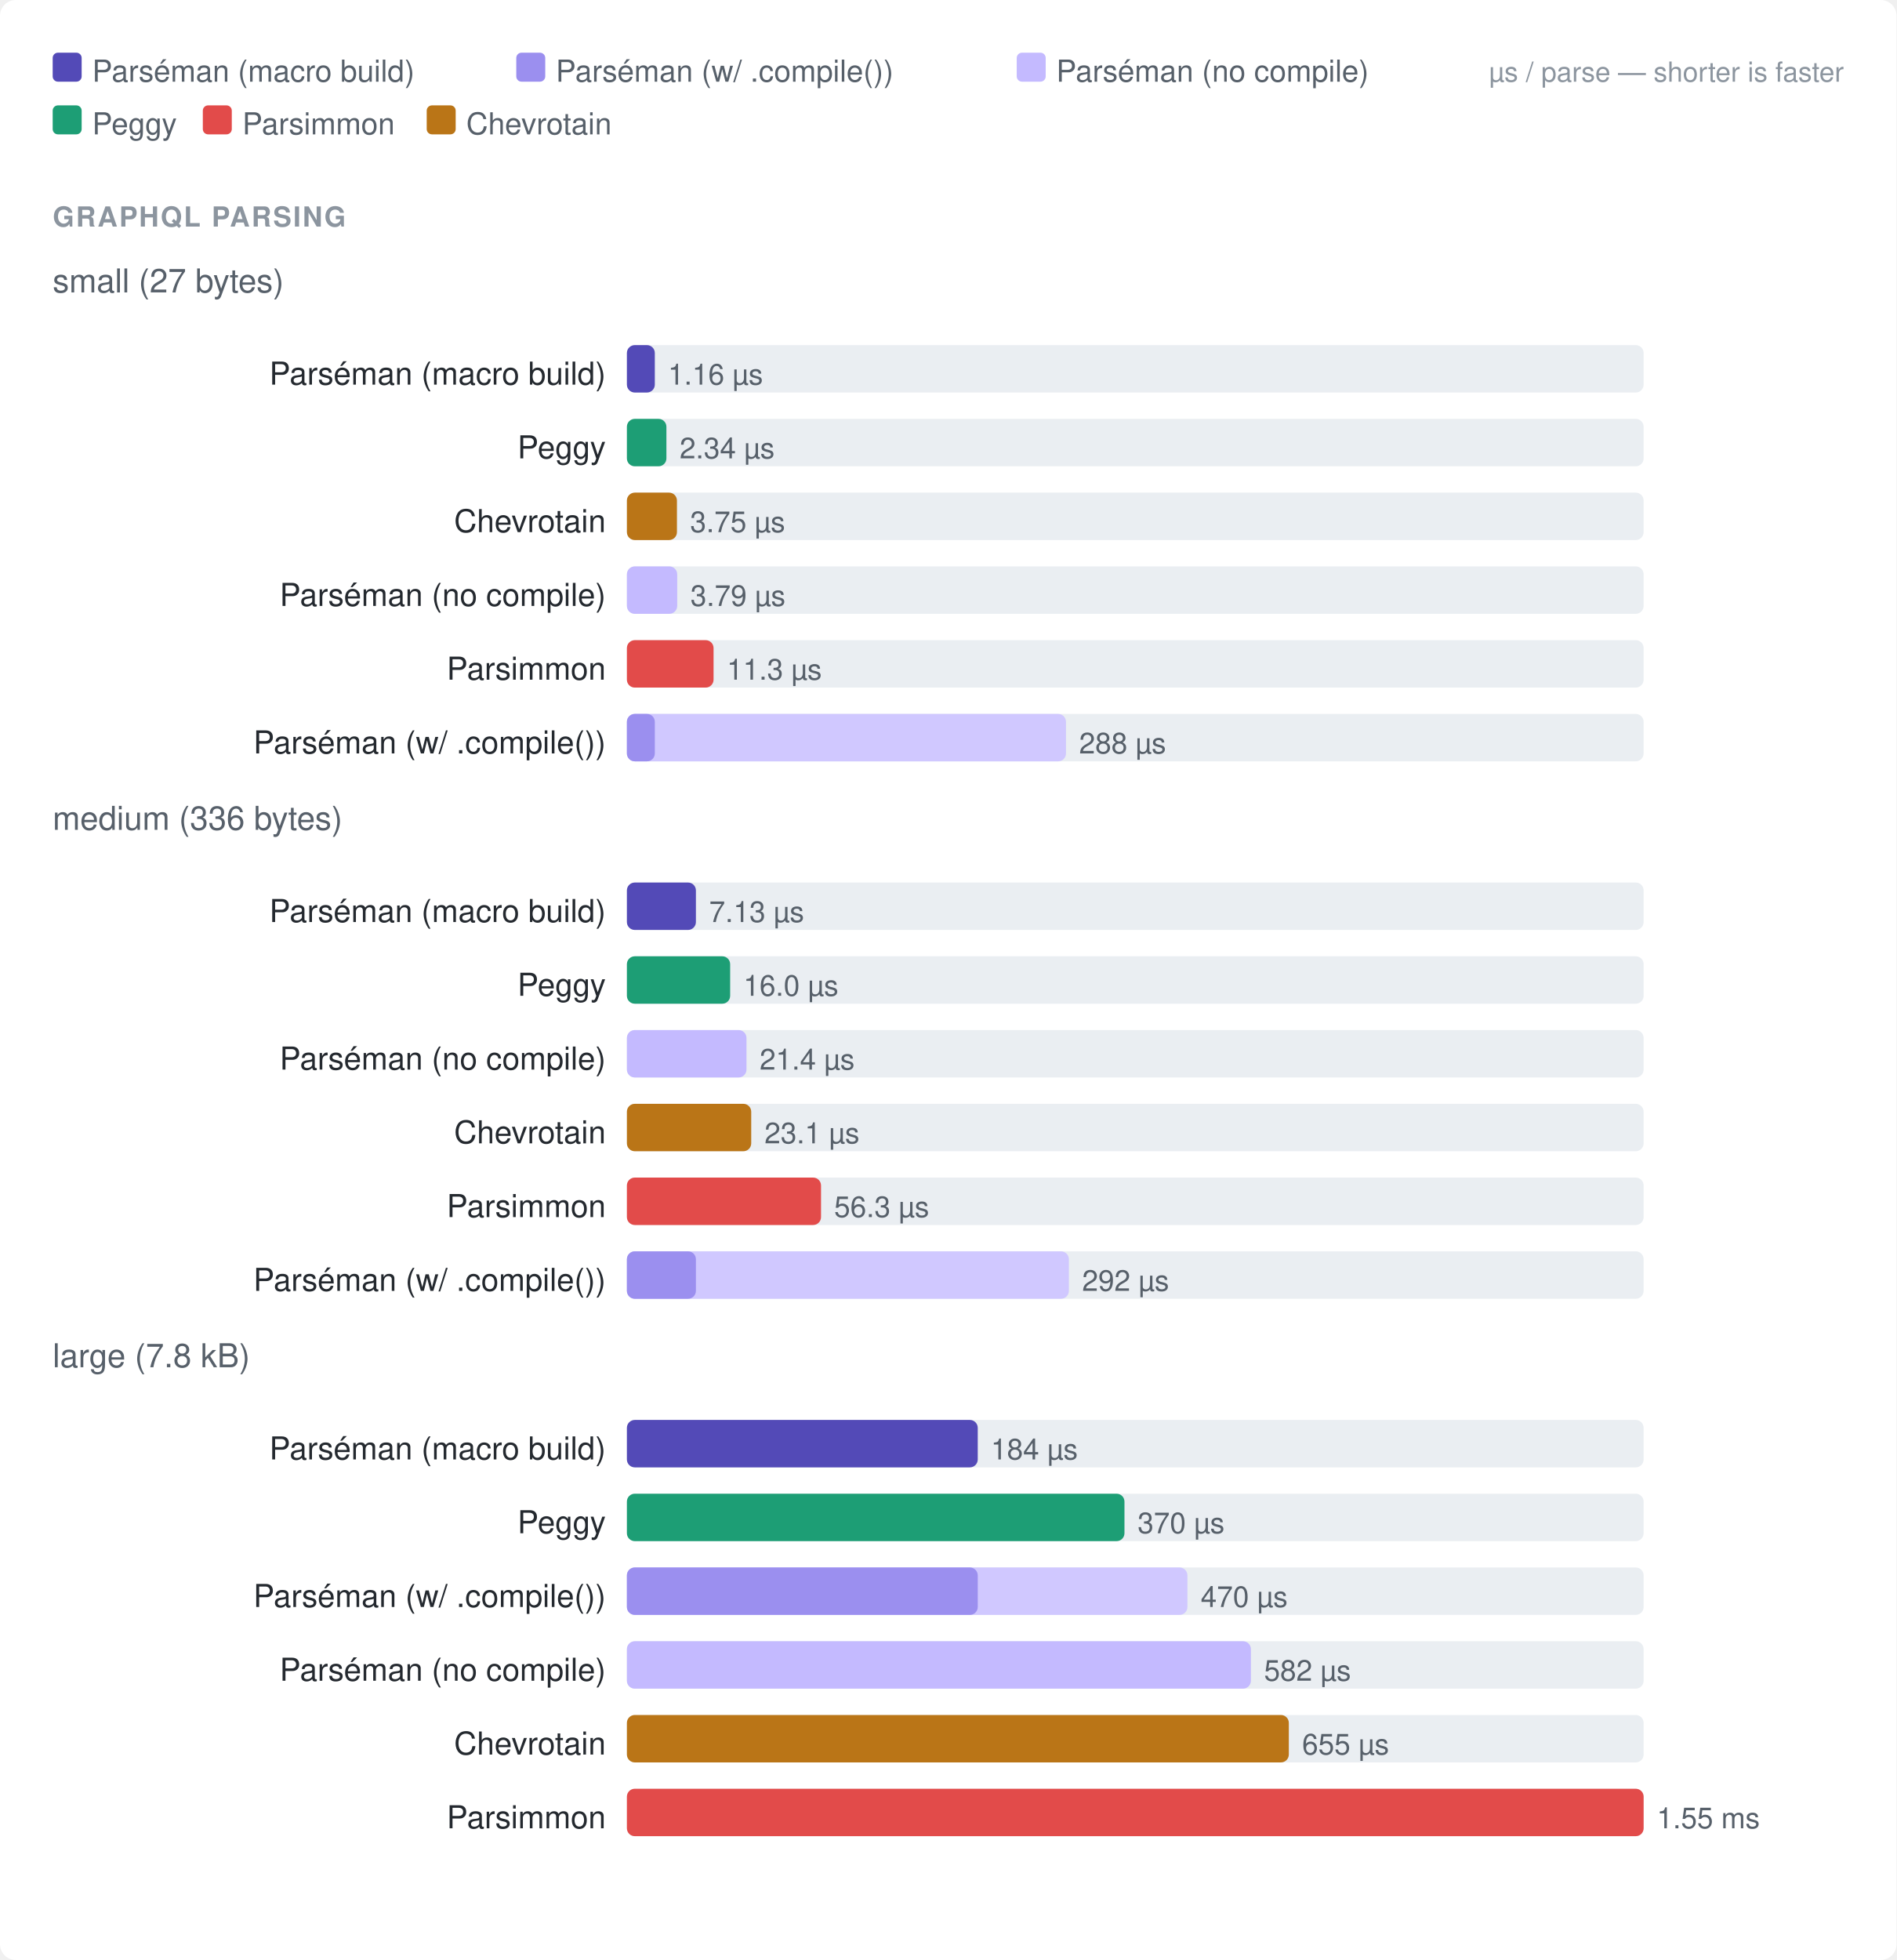
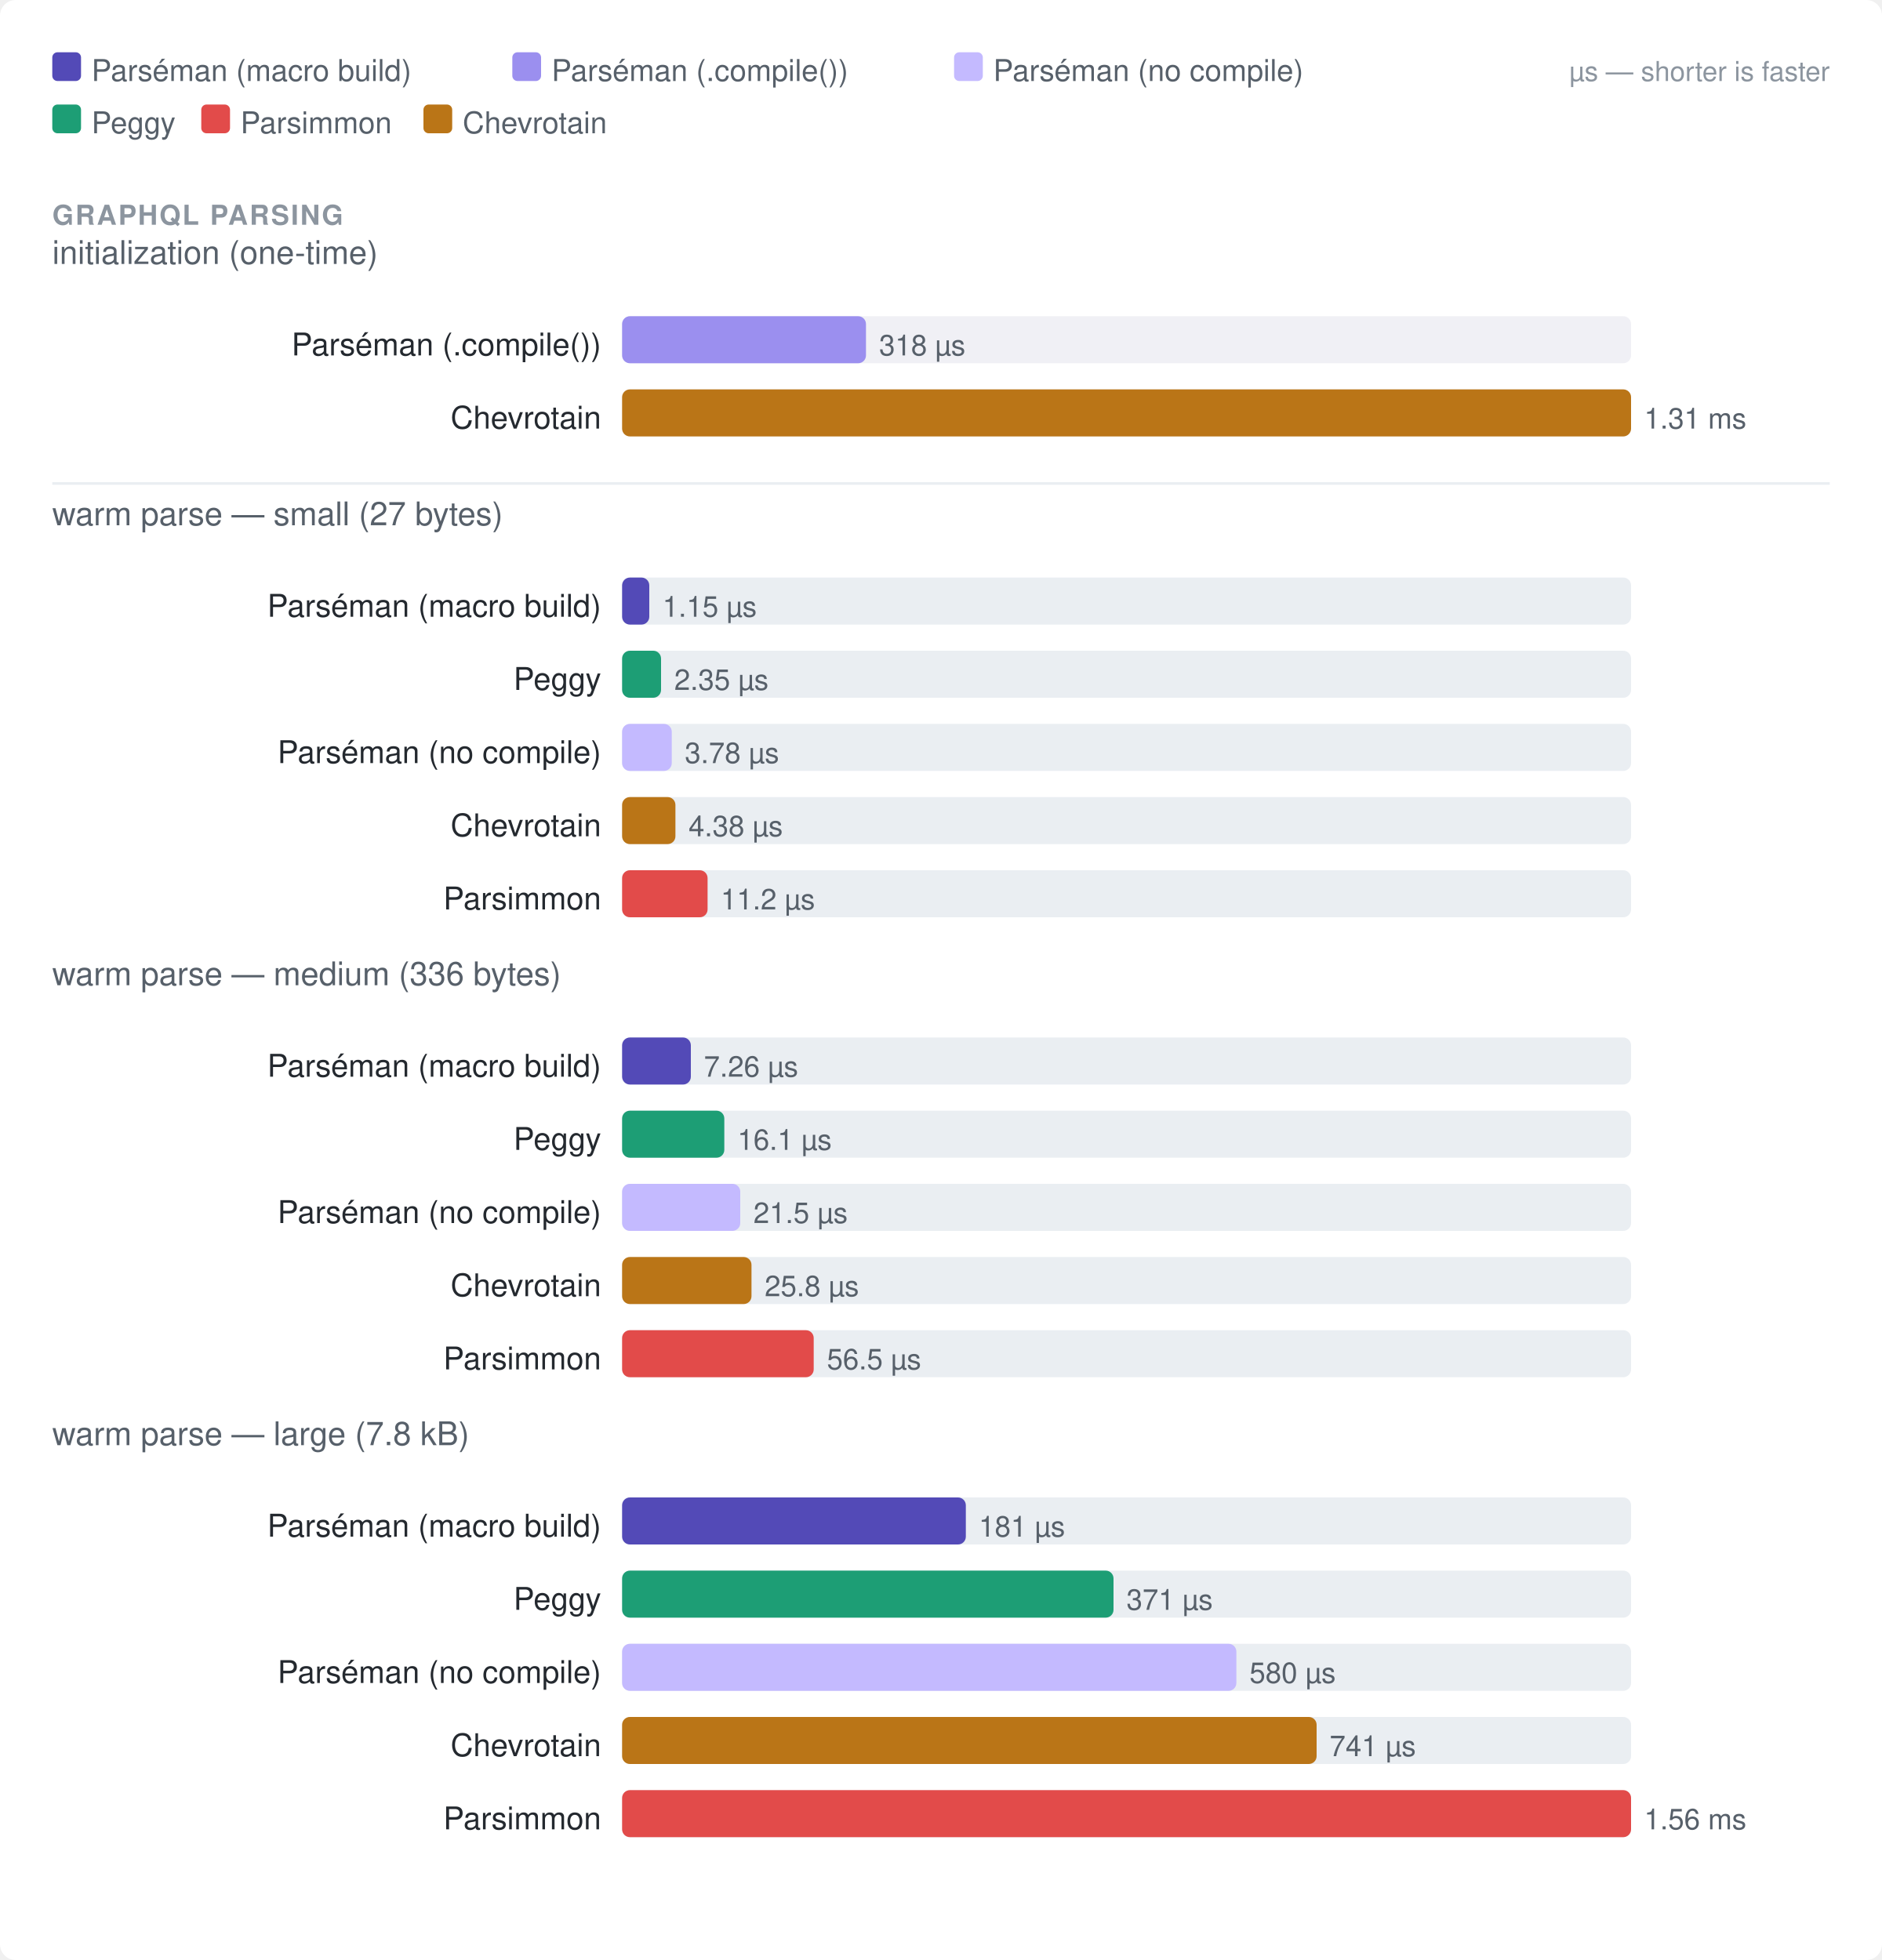
- <svg xmlns="http://www.w3.org/2000/svg" viewBox="0 0 720 744" width="720" height="744">
-   <rect width="720" height="744" fill="white" rx="6" />
+ <svg xmlns="http://www.w3.org/2000/svg" viewBox="0 0 720 750" width="720" height="750">
+   <rect width="720" height="750" fill="white" rx="6" />
  <rect x="20" y="20" width="11" height="11" rx="2" fill="#534AB7" />
  <text x="35" y="31" font-size="11.5" fill="#57606a" font-family="-apple-system,BlinkMacSystemFont,'Segoe UI',Helvetica,Arial,sans-serif">Parséman (macro build)</text>
  <rect x="196" y="20" width="11" height="11" rx="2" fill="#9B8FEF" />
-   <text x="211" y="31" font-size="11.5" fill="#57606a" font-family="-apple-system,BlinkMacSystemFont,'Segoe UI',Helvetica,Arial,sans-serif">Parséman (w/ .compile())</text>
-   <rect x="386" y="20" width="11" height="11" rx="2" fill="#C4BAFF" />
-   <text x="401" y="31" font-size="11.5" fill="#57606a" font-family="-apple-system,BlinkMacSystemFont,'Segoe UI',Helvetica,Arial,sans-serif">Parséman (no compile)</text>
+   <text x="211" y="31" font-size="11.5" fill="#57606a" font-family="-apple-system,BlinkMacSystemFont,'Segoe UI',Helvetica,Arial,sans-serif">Parséman (.compile())</text>
+   <rect x="365" y="20" width="11" height="11" rx="2" fill="#C4BAFF" />
+   <text x="380" y="31" font-size="11.5" fill="#57606a" font-family="-apple-system,BlinkMacSystemFont,'Segoe UI',Helvetica,Arial,sans-serif">Parséman (no compile)</text>
  <rect x="20" y="40" width="11" height="11" rx="2" fill="#1D9E75" />
  <text x="35" y="51" font-size="11.5" fill="#57606a" font-family="-apple-system,BlinkMacSystemFont,'Segoe UI',Helvetica,Arial,sans-serif">Peggy</text>
  <rect x="77" y="40" width="11" height="11" rx="2" fill="#E24B4A" />
  <text x="92" y="51" font-size="11.5" fill="#57606a" font-family="-apple-system,BlinkMacSystemFont,'Segoe UI',Helvetica,Arial,sans-serif">Parsimmon</text>
  <rect x="162" y="40" width="11" height="11" rx="2" fill="#BA7517" />
  <text x="177" y="51" font-size="11.5" fill="#57606a" font-family="-apple-system,BlinkMacSystemFont,'Segoe UI',Helvetica,Arial,sans-serif">Chevrotain</text>
-   <text x="700" y="31" font-size="10.5" fill="#8c959f" text-anchor="end" font-family="-apple-system,BlinkMacSystemFont,'Segoe UI',Helvetica,Arial,sans-serif">µs / parse — shorter is faster</text>
+   <text x="700" y="31" font-size="10.5" fill="#8c959f" text-anchor="end" font-family="-apple-system,BlinkMacSystemFont,'Segoe UI',Helvetica,Arial,sans-serif">µs — shorter is faster</text>
  <text x="20" y="86" font-size="10.5" font-weight="600" fill="#8c959f" letter-spacing="0.06em" font-family="-apple-system,BlinkMacSystemFont,'Segoe UI',Helvetica,Arial,sans-serif">GRAPHQL PARSING</text>
-   <text x="20" y="111" font-size="12.5" fill="#57606a" font-family="-apple-system,BlinkMacSystemFont,'Segoe UI',Helvetica,Arial,sans-serif">small  (27 bytes)</text>
-   <text x="230" y="146" text-anchor="end" font-size="12" fill="#24292f" font-family="-apple-system,BlinkMacSystemFont,'Segoe UI',Helvetica,Arial,sans-serif">Parséman (macro build)</text>
-   <rect x="238" y="131" width="386" height="18" rx="3" fill="#eaeef2" />
-   <rect x="238" y="131" width="10.6" height="18" rx="3" fill="#534AB7" />
-   <text x="253.597" y="146" font-size="11" fill="#57606a" font-family="-apple-system,BlinkMacSystemFont,'Segoe UI',Helvetica,Arial,sans-serif">1.16 µs</text>
-   <text x="230" y="174" text-anchor="end" font-size="12" fill="#24292f" font-family="-apple-system,BlinkMacSystemFont,'Segoe UI',Helvetica,Arial,sans-serif">Peggy</text>
-   <rect x="238" y="159" width="386" height="18" rx="3" fill="#eaeef2" />
-   <rect x="238" y="159" width="15.0" height="18" rx="3" fill="#1D9E75" />
-   <text x="258.015" y="174" font-size="11" fill="#57606a" font-family="-apple-system,BlinkMacSystemFont,'Segoe UI',Helvetica,Arial,sans-serif">2.34 µs</text>
-   <text x="230" y="202" text-anchor="end" font-size="12" fill="#24292f" font-family="-apple-system,BlinkMacSystemFont,'Segoe UI',Helvetica,Arial,sans-serif">Chevrotain</text>
-   <rect x="238" y="187" width="386" height="18" rx="3" fill="#eaeef2" />
-   <rect x="238" y="187" width="19.0" height="18" rx="3" fill="#BA7517" />
-   <text x="262.009" y="202" font-size="11" fill="#57606a" font-family="-apple-system,BlinkMacSystemFont,'Segoe UI',Helvetica,Arial,sans-serif">3.75 µs</text>
-   <text x="230" y="230" text-anchor="end" font-size="12" fill="#24292f" font-family="-apple-system,BlinkMacSystemFont,'Segoe UI',Helvetica,Arial,sans-serif">Parséman (no compile)</text>
-   <rect x="238" y="215" width="386" height="18" rx="3" fill="#eaeef2" />
-   <rect x="238" y="215" width="19.1" height="18" rx="3" fill="#C4BAFF" />
-   <text x="262.124" y="230" font-size="11" fill="#57606a" font-family="-apple-system,BlinkMacSystemFont,'Segoe UI',Helvetica,Arial,sans-serif">3.79 µs</text>
-   <text x="230" y="258" text-anchor="end" font-size="12" fill="#24292f" font-family="-apple-system,BlinkMacSystemFont,'Segoe UI',Helvetica,Arial,sans-serif">Parsimmon</text>
-   <rect x="238" y="243" width="386" height="18" rx="3" fill="#eaeef2" />
-   <rect x="238" y="243" width="32.9" height="18" rx="3" fill="#E24B4A" />
-   <text x="275.937" y="258" font-size="11" fill="#57606a" font-family="-apple-system,BlinkMacSystemFont,'Segoe UI',Helvetica,Arial,sans-serif">11.3 µs</text>
-   <text x="230" y="286" text-anchor="end" font-size="12" fill="#24292f" font-family="-apple-system,BlinkMacSystemFont,'Segoe UI',Helvetica,Arial,sans-serif">Parséman (w/ .compile())</text>
-   <rect x="238" y="271" width="386" height="18" rx="3" fill="#eaeef2" />
-   <rect x="238" y="271" width="166.7" height="18" rx="3" fill="#D0C8FF" />
-   <rect x="238" y="271" width="10.6" height="18" rx="3" fill="#9B8FEF" />
-   <text x="409.677" y="286" font-size="11" fill="#57606a" font-family="-apple-system,BlinkMacSystemFont,'Segoe UI',Helvetica,Arial,sans-serif">288 µs</text>
-   <text x="20" y="315" font-size="12.5" fill="#57606a" font-family="-apple-system,BlinkMacSystemFont,'Segoe UI',Helvetica,Arial,sans-serif">medium  (336 bytes)</text>
-   <text x="230" y="350" text-anchor="end" font-size="12" fill="#24292f" font-family="-apple-system,BlinkMacSystemFont,'Segoe UI',Helvetica,Arial,sans-serif">Parséman (macro build)</text>
-   <rect x="238" y="335" width="386" height="18" rx="3" fill="#eaeef2" />
-   <rect x="238" y="335" width="26.2" height="18" rx="3" fill="#534AB7" />
-   <text x="269.216" y="350" font-size="11" fill="#57606a" font-family="-apple-system,BlinkMacSystemFont,'Segoe UI',Helvetica,Arial,sans-serif">7.13 µs</text>
-   <text x="230" y="378" text-anchor="end" font-size="12" fill="#24292f" font-family="-apple-system,BlinkMacSystemFont,'Segoe UI',Helvetica,Arial,sans-serif">Peggy</text>
-   <rect x="238" y="363" width="386" height="18" rx="3" fill="#eaeef2" />
-   <rect x="238" y="363" width="39.2" height="18" rx="3" fill="#1D9E75" />
-   <text x="282.232" y="378" font-size="11" fill="#57606a" font-family="-apple-system,BlinkMacSystemFont,'Segoe UI',Helvetica,Arial,sans-serif">16.0 µs</text>
-   <text x="230" y="406" text-anchor="end" font-size="12" fill="#24292f" font-family="-apple-system,BlinkMacSystemFont,'Segoe UI',Helvetica,Arial,sans-serif">Parséman (no compile)</text>
-   <rect x="238" y="391" width="386" height="18" rx="3" fill="#eaeef2" />
-   <rect x="238" y="391" width="45.4" height="18" rx="3" fill="#C4BAFF" />
-   <text x="288.391" y="406" font-size="11" fill="#57606a" font-family="-apple-system,BlinkMacSystemFont,'Segoe UI',Helvetica,Arial,sans-serif">21.4 µs</text>
-   <text x="230" y="434" text-anchor="end" font-size="12" fill="#24292f" font-family="-apple-system,BlinkMacSystemFont,'Segoe UI',Helvetica,Arial,sans-serif">Chevrotain</text>
-   <rect x="238" y="419" width="386" height="18" rx="3" fill="#eaeef2" />
-   <rect x="238" y="419" width="47.2" height="18" rx="3" fill="#BA7517" />
-   <text x="290.229" y="434" font-size="11" fill="#57606a" font-family="-apple-system,BlinkMacSystemFont,'Segoe UI',Helvetica,Arial,sans-serif">23.1 µs</text>
-   <text x="230" y="462" text-anchor="end" font-size="12" fill="#24292f" font-family="-apple-system,BlinkMacSystemFont,'Segoe UI',Helvetica,Arial,sans-serif">Parsimmon</text>
-   <rect x="238" y="447" width="386" height="18" rx="3" fill="#eaeef2" />
-   <rect x="238" y="447" width="73.7" height="18" rx="3" fill="#E24B4A" />
-   <text x="316.677" y="462" font-size="11" fill="#57606a" font-family="-apple-system,BlinkMacSystemFont,'Segoe UI',Helvetica,Arial,sans-serif">56.3 µs</text>
-   <text x="230" y="490" text-anchor="end" font-size="12" fill="#24292f" font-family="-apple-system,BlinkMacSystemFont,'Segoe UI',Helvetica,Arial,sans-serif">Parséman (w/ .compile())</text>
-   <rect x="238" y="475" width="386" height="18" rx="3" fill="#eaeef2" />
-   <rect x="238" y="475" width="167.8" height="18" rx="3" fill="#D0C8FF" />
-   <rect x="238" y="475" width="26.2" height="18" rx="3" fill="#9B8FEF" />
-   <text x="410.817" y="490" font-size="11" fill="#57606a" font-family="-apple-system,BlinkMacSystemFont,'Segoe UI',Helvetica,Arial,sans-serif">292 µs</text>
-   <text x="20" y="519" font-size="12.5" fill="#57606a" font-family="-apple-system,BlinkMacSystemFont,'Segoe UI',Helvetica,Arial,sans-serif">large  (7.8 kB)</text>
-   <text x="230" y="554" text-anchor="end" font-size="12" fill="#24292f" font-family="-apple-system,BlinkMacSystemFont,'Segoe UI',Helvetica,Arial,sans-serif">Parséman (macro build)</text>
-   <rect x="238" y="539" width="386" height="18" rx="3" fill="#eaeef2" />
-   <rect x="238" y="539" width="133.2" height="18" rx="3" fill="#534AB7" />
-   <text x="376.18" y="554" font-size="11" fill="#57606a" font-family="-apple-system,BlinkMacSystemFont,'Segoe UI',Helvetica,Arial,sans-serif">184 µs</text>
-   <text x="230" y="582" text-anchor="end" font-size="12" fill="#24292f" font-family="-apple-system,BlinkMacSystemFont,'Segoe UI',Helvetica,Arial,sans-serif">Peggy</text>
-   <rect x="238" y="567" width="386" height="18" rx="3" fill="#eaeef2" />
-   <rect x="238" y="567" width="188.9" height="18" rx="3" fill="#1D9E75" />
-   <text x="431.885" y="582" font-size="11" fill="#57606a" font-family="-apple-system,BlinkMacSystemFont,'Segoe UI',Helvetica,Arial,sans-serif">370 µs</text>
-   <text x="230" y="610" text-anchor="end" font-size="12" fill="#24292f" font-family="-apple-system,BlinkMacSystemFont,'Segoe UI',Helvetica,Arial,sans-serif">Parséman (w/ .compile())</text>
-   <rect x="238" y="595" width="386" height="18" rx="3" fill="#eaeef2" />
-   <rect x="238" y="595" width="212.8" height="18" rx="3" fill="#D0C8FF" />
-   <rect x="238" y="595" width="133.2" height="18" rx="3" fill="#9B8FEF" />
-   <text x="455.84" y="610" font-size="11" fill="#57606a" font-family="-apple-system,BlinkMacSystemFont,'Segoe UI',Helvetica,Arial,sans-serif">470 µs</text>
-   <text x="230" y="638" text-anchor="end" font-size="12" fill="#24292f" font-family="-apple-system,BlinkMacSystemFont,'Segoe UI',Helvetica,Arial,sans-serif">Parséman (no compile)</text>
-   <rect x="238" y="623" width="386" height="18" rx="3" fill="#eaeef2" />
-   <rect x="238" y="623" width="236.9" height="18" rx="3" fill="#C4BAFF" />
-   <text x="479.88" y="638" font-size="11" fill="#57606a" font-family="-apple-system,BlinkMacSystemFont,'Segoe UI',Helvetica,Arial,sans-serif">582 µs</text>
-   <text x="230" y="666" text-anchor="end" font-size="12" fill="#24292f" font-family="-apple-system,BlinkMacSystemFont,'Segoe UI',Helvetica,Arial,sans-serif">Chevrotain</text>
-   <rect x="238" y="651" width="386" height="18" rx="3" fill="#eaeef2" />
-   <rect x="238" y="651" width="251.3" height="18" rx="3" fill="#BA7517" />
-   <text x="494.34" y="666" font-size="11" fill="#57606a" font-family="-apple-system,BlinkMacSystemFont,'Segoe UI',Helvetica,Arial,sans-serif">655 µs</text>
-   <text x="230" y="694" text-anchor="end" font-size="12" fill="#24292f" font-family="-apple-system,BlinkMacSystemFont,'Segoe UI',Helvetica,Arial,sans-serif">Parsimmon</text>
-   <rect x="238" y="679" width="386" height="18" rx="3" fill="#eaeef2" />
-   <rect x="238" y="679" width="386.0" height="18" rx="3" fill="#E24B4A" />
-   <text x="629" y="694" font-size="11" fill="#57606a" font-family="-apple-system,BlinkMacSystemFont,'Segoe UI',Helvetica,Arial,sans-serif">1.55 ms</text>
+   <text x="20" y="101" font-size="12.5" fill="#57606a" font-family="-apple-system,BlinkMacSystemFont,'Segoe UI',Helvetica,Arial,sans-serif">initialization (one-time)</text>
+   <text x="230" y="136" text-anchor="end" font-size="12" fill="#24292f" font-family="-apple-system,BlinkMacSystemFont,'Segoe UI',Helvetica,Arial,sans-serif">Parséman (.compile())</text>
+   <rect x="238" y="121" width="386" height="18" rx="3" fill="#f0f0f5" />
+   <rect x="238" y="121" width="93.3" height="18" rx="3" fill="#9B8FEF" />
+   <text x="336.319" y="136" font-size="11" fill="#57606a" font-family="-apple-system,BlinkMacSystemFont,'Segoe UI',Helvetica,Arial,sans-serif">318 µs</text>
+   <text x="230" y="164" text-anchor="end" font-size="12" fill="#24292f" font-family="-apple-system,BlinkMacSystemFont,'Segoe UI',Helvetica,Arial,sans-serif">Chevrotain</text>
+   <rect x="238" y="149" width="386" height="18" rx="3" fill="#f0f0f5" />
+   <rect x="238" y="149" width="386.0" height="18" rx="3" fill="#BA7517" />
+   <text x="629" y="164" font-size="11" fill="#57606a" font-family="-apple-system,BlinkMacSystemFont,'Segoe UI',Helvetica,Arial,sans-serif">1.31 ms</text>
+   <line x1="20" y1="185" x2="700" y2="185" stroke="#eaeef2" stroke-width="1" />
+   <text x="20" y="201" font-size="12.5" fill="#57606a" font-family="-apple-system,BlinkMacSystemFont,'Segoe UI',Helvetica,Arial,sans-serif">warm parse — small  (27 bytes)</text>
+   <text x="230" y="236" text-anchor="end" font-size="12" fill="#24292f" font-family="-apple-system,BlinkMacSystemFont,'Segoe UI',Helvetica,Arial,sans-serif">Parséman (macro build)</text>
+   <rect x="238" y="221" width="386" height="18" rx="3" fill="#eaeef2" />
+   <rect x="238" y="221" width="10.4" height="18" rx="3" fill="#534AB7" />
+   <text x="253.444" y="236" font-size="11" fill="#57606a" font-family="-apple-system,BlinkMacSystemFont,'Segoe UI',Helvetica,Arial,sans-serif">1.15 µs</text>
+   <text x="230" y="264" text-anchor="end" font-size="12" fill="#24292f" font-family="-apple-system,BlinkMacSystemFont,'Segoe UI',Helvetica,Arial,sans-serif">Peggy</text>
+   <rect x="238" y="249" width="386" height="18" rx="3" fill="#eaeef2" />
+   <rect x="238" y="249" width="14.9" height="18" rx="3" fill="#1D9E75" />
+   <text x="257.945" y="264" font-size="11" fill="#57606a" font-family="-apple-system,BlinkMacSystemFont,'Segoe UI',Helvetica,Arial,sans-serif">2.35 µs</text>
+   <text x="230" y="292" text-anchor="end" font-size="12" fill="#24292f" font-family="-apple-system,BlinkMacSystemFont,'Segoe UI',Helvetica,Arial,sans-serif">Parséman (no compile)</text>
+   <rect x="238" y="277" width="386" height="18" rx="3" fill="#eaeef2" />
+   <rect x="238" y="277" width="19.0" height="18" rx="3" fill="#C4BAFF" />
+   <text x="261.982" y="292" font-size="11" fill="#57606a" font-family="-apple-system,BlinkMacSystemFont,'Segoe UI',Helvetica,Arial,sans-serif">3.78 µs</text>
+   <text x="230" y="320" text-anchor="end" font-size="12" fill="#24292f" font-family="-apple-system,BlinkMacSystemFont,'Segoe UI',Helvetica,Arial,sans-serif">Chevrotain</text>
+   <rect x="238" y="305" width="386" height="18" rx="3" fill="#eaeef2" />
+   <rect x="238" y="305" width="20.4" height="18" rx="3" fill="#BA7517" />
+   <text x="263.415" y="320" font-size="11" fill="#57606a" font-family="-apple-system,BlinkMacSystemFont,'Segoe UI',Helvetica,Arial,sans-serif">4.38 µs</text>
+   <text x="230" y="348" text-anchor="end" font-size="12" fill="#24292f" font-family="-apple-system,BlinkMacSystemFont,'Segoe UI',Helvetica,Arial,sans-serif">Parsimmon</text>
+   <rect x="238" y="333" width="386" height="18" rx="3" fill="#eaeef2" />
+   <rect x="238" y="333" width="32.7" height="18" rx="3" fill="#E24B4A" />
+   <text x="275.718" y="348" font-size="11" fill="#57606a" font-family="-apple-system,BlinkMacSystemFont,'Segoe UI',Helvetica,Arial,sans-serif">11.2 µs</text>
+   <text x="20" y="377" font-size="12.5" fill="#57606a" font-family="-apple-system,BlinkMacSystemFont,'Segoe UI',Helvetica,Arial,sans-serif">warm parse — medium  (336 bytes)</text>
+   <text x="230" y="412" text-anchor="end" font-size="12" fill="#24292f" font-family="-apple-system,BlinkMacSystemFont,'Segoe UI',Helvetica,Arial,sans-serif">Parséman (macro build)</text>
+   <rect x="238" y="397" width="386" height="18" rx="3" fill="#eaeef2" />
+   <rect x="238" y="397" width="26.3" height="18" rx="3" fill="#534AB7" />
+   <text x="269.284" y="412" font-size="11" fill="#57606a" font-family="-apple-system,BlinkMacSystemFont,'Segoe UI',Helvetica,Arial,sans-serif">7.26 µs</text>
+   <text x="230" y="440" text-anchor="end" font-size="12" fill="#24292f" font-family="-apple-system,BlinkMacSystemFont,'Segoe UI',Helvetica,Arial,sans-serif">Peggy</text>
+   <rect x="238" y="425" width="386" height="18" rx="3" fill="#eaeef2" />
+   <rect x="238" y="425" width="39.1" height="18" rx="3" fill="#1D9E75" />
+   <text x="282.125" y="440" font-size="11" fill="#57606a" font-family="-apple-system,BlinkMacSystemFont,'Segoe UI',Helvetica,Arial,sans-serif">16.1 µs</text>
+   <text x="230" y="468" text-anchor="end" font-size="12" fill="#24292f" font-family="-apple-system,BlinkMacSystemFont,'Segoe UI',Helvetica,Arial,sans-serif">Parséman (no compile)</text>
+   <rect x="238" y="453" width="386" height="18" rx="3" fill="#eaeef2" />
+   <rect x="238" y="453" width="45.2" height="18" rx="3" fill="#C4BAFF" />
+   <text x="288.24" y="468" font-size="11" fill="#57606a" font-family="-apple-system,BlinkMacSystemFont,'Segoe UI',Helvetica,Arial,sans-serif">21.5 µs</text>
+   <text x="230" y="496" text-anchor="end" font-size="12" fill="#24292f" font-family="-apple-system,BlinkMacSystemFont,'Segoe UI',Helvetica,Arial,sans-serif">Chevrotain</text>
+   <rect x="238" y="481" width="386" height="18" rx="3" fill="#eaeef2" />
+   <rect x="238" y="481" width="49.5" height="18" rx="3" fill="#BA7517" />
+   <text x="292.541" y="496" font-size="11" fill="#57606a" font-family="-apple-system,BlinkMacSystemFont,'Segoe UI',Helvetica,Arial,sans-serif">25.8 µs</text>
+   <text x="230" y="524" text-anchor="end" font-size="12" fill="#24292f" font-family="-apple-system,BlinkMacSystemFont,'Segoe UI',Helvetica,Arial,sans-serif">Parsimmon</text>
+   <rect x="238" y="509" width="386" height="18" rx="3" fill="#eaeef2" />
+   <rect x="238" y="509" width="73.3" height="18" rx="3" fill="#E24B4A" />
+   <text x="316.338" y="524" font-size="11" fill="#57606a" font-family="-apple-system,BlinkMacSystemFont,'Segoe UI',Helvetica,Arial,sans-serif">56.5 µs</text>
+   <text x="20" y="553" font-size="12.5" fill="#57606a" font-family="-apple-system,BlinkMacSystemFont,'Segoe UI',Helvetica,Arial,sans-serif">warm parse — large  (7.8 kB)</text>
+   <text x="230" y="588" text-anchor="end" font-size="12" fill="#24292f" font-family="-apple-system,BlinkMacSystemFont,'Segoe UI',Helvetica,Arial,sans-serif">Parséman (macro build)</text>
+   <rect x="238" y="573" width="386" height="18" rx="3" fill="#eaeef2" />
+   <rect x="238" y="573" width="131.5" height="18" rx="3" fill="#534AB7" />
+   <text x="374.45" y="588" font-size="11" fill="#57606a" font-family="-apple-system,BlinkMacSystemFont,'Segoe UI',Helvetica,Arial,sans-serif">181 µs</text>
+   <text x="230" y="616" text-anchor="end" font-size="12" fill="#24292f" font-family="-apple-system,BlinkMacSystemFont,'Segoe UI',Helvetica,Arial,sans-serif">Peggy</text>
+   <rect x="238" y="601" width="386" height="18" rx="3" fill="#eaeef2" />
+   <rect x="238" y="601" width="188.0" height="18" rx="3" fill="#1D9E75" />
+   <text x="430.957" y="616" font-size="11" fill="#57606a" font-family="-apple-system,BlinkMacSystemFont,'Segoe UI',Helvetica,Arial,sans-serif">371 µs</text>
+   <text x="230" y="644" text-anchor="end" font-size="12" fill="#24292f" font-family="-apple-system,BlinkMacSystemFont,'Segoe UI',Helvetica,Arial,sans-serif">Parséman (no compile)</text>
+   <rect x="238" y="629" width="386" height="18" rx="3" fill="#eaeef2" />
+   <rect x="238" y="629" width="235.0" height="18" rx="3" fill="#C4BAFF" />
+   <text x="478.001" y="644" font-size="11" fill="#57606a" font-family="-apple-system,BlinkMacSystemFont,'Segoe UI',Helvetica,Arial,sans-serif">580 µs</text>
+   <text x="230" y="672" text-anchor="end" font-size="12" fill="#24292f" font-family="-apple-system,BlinkMacSystemFont,'Segoe UI',Helvetica,Arial,sans-serif">Chevrotain</text>
+   <rect x="238" y="657" width="386" height="18" rx="3" fill="#eaeef2" />
+   <rect x="238" y="657" width="265.7" height="18" rx="3" fill="#BA7517" />
+   <text x="508.663" y="672" font-size="11" fill="#57606a" font-family="-apple-system,BlinkMacSystemFont,'Segoe UI',Helvetica,Arial,sans-serif">741 µs</text>
+   <text x="230" y="700" text-anchor="end" font-size="12" fill="#24292f" font-family="-apple-system,BlinkMacSystemFont,'Segoe UI',Helvetica,Arial,sans-serif">Parsimmon</text>
+   <rect x="238" y="685" width="386" height="18" rx="3" fill="#eaeef2" />
+   <rect x="238" y="685" width="386.0" height="18" rx="3" fill="#E24B4A" />
+   <text x="629" y="700" font-size="11" fill="#57606a" font-family="-apple-system,BlinkMacSystemFont,'Segoe UI',Helvetica,Arial,sans-serif">1.56 ms</text>
</svg>
